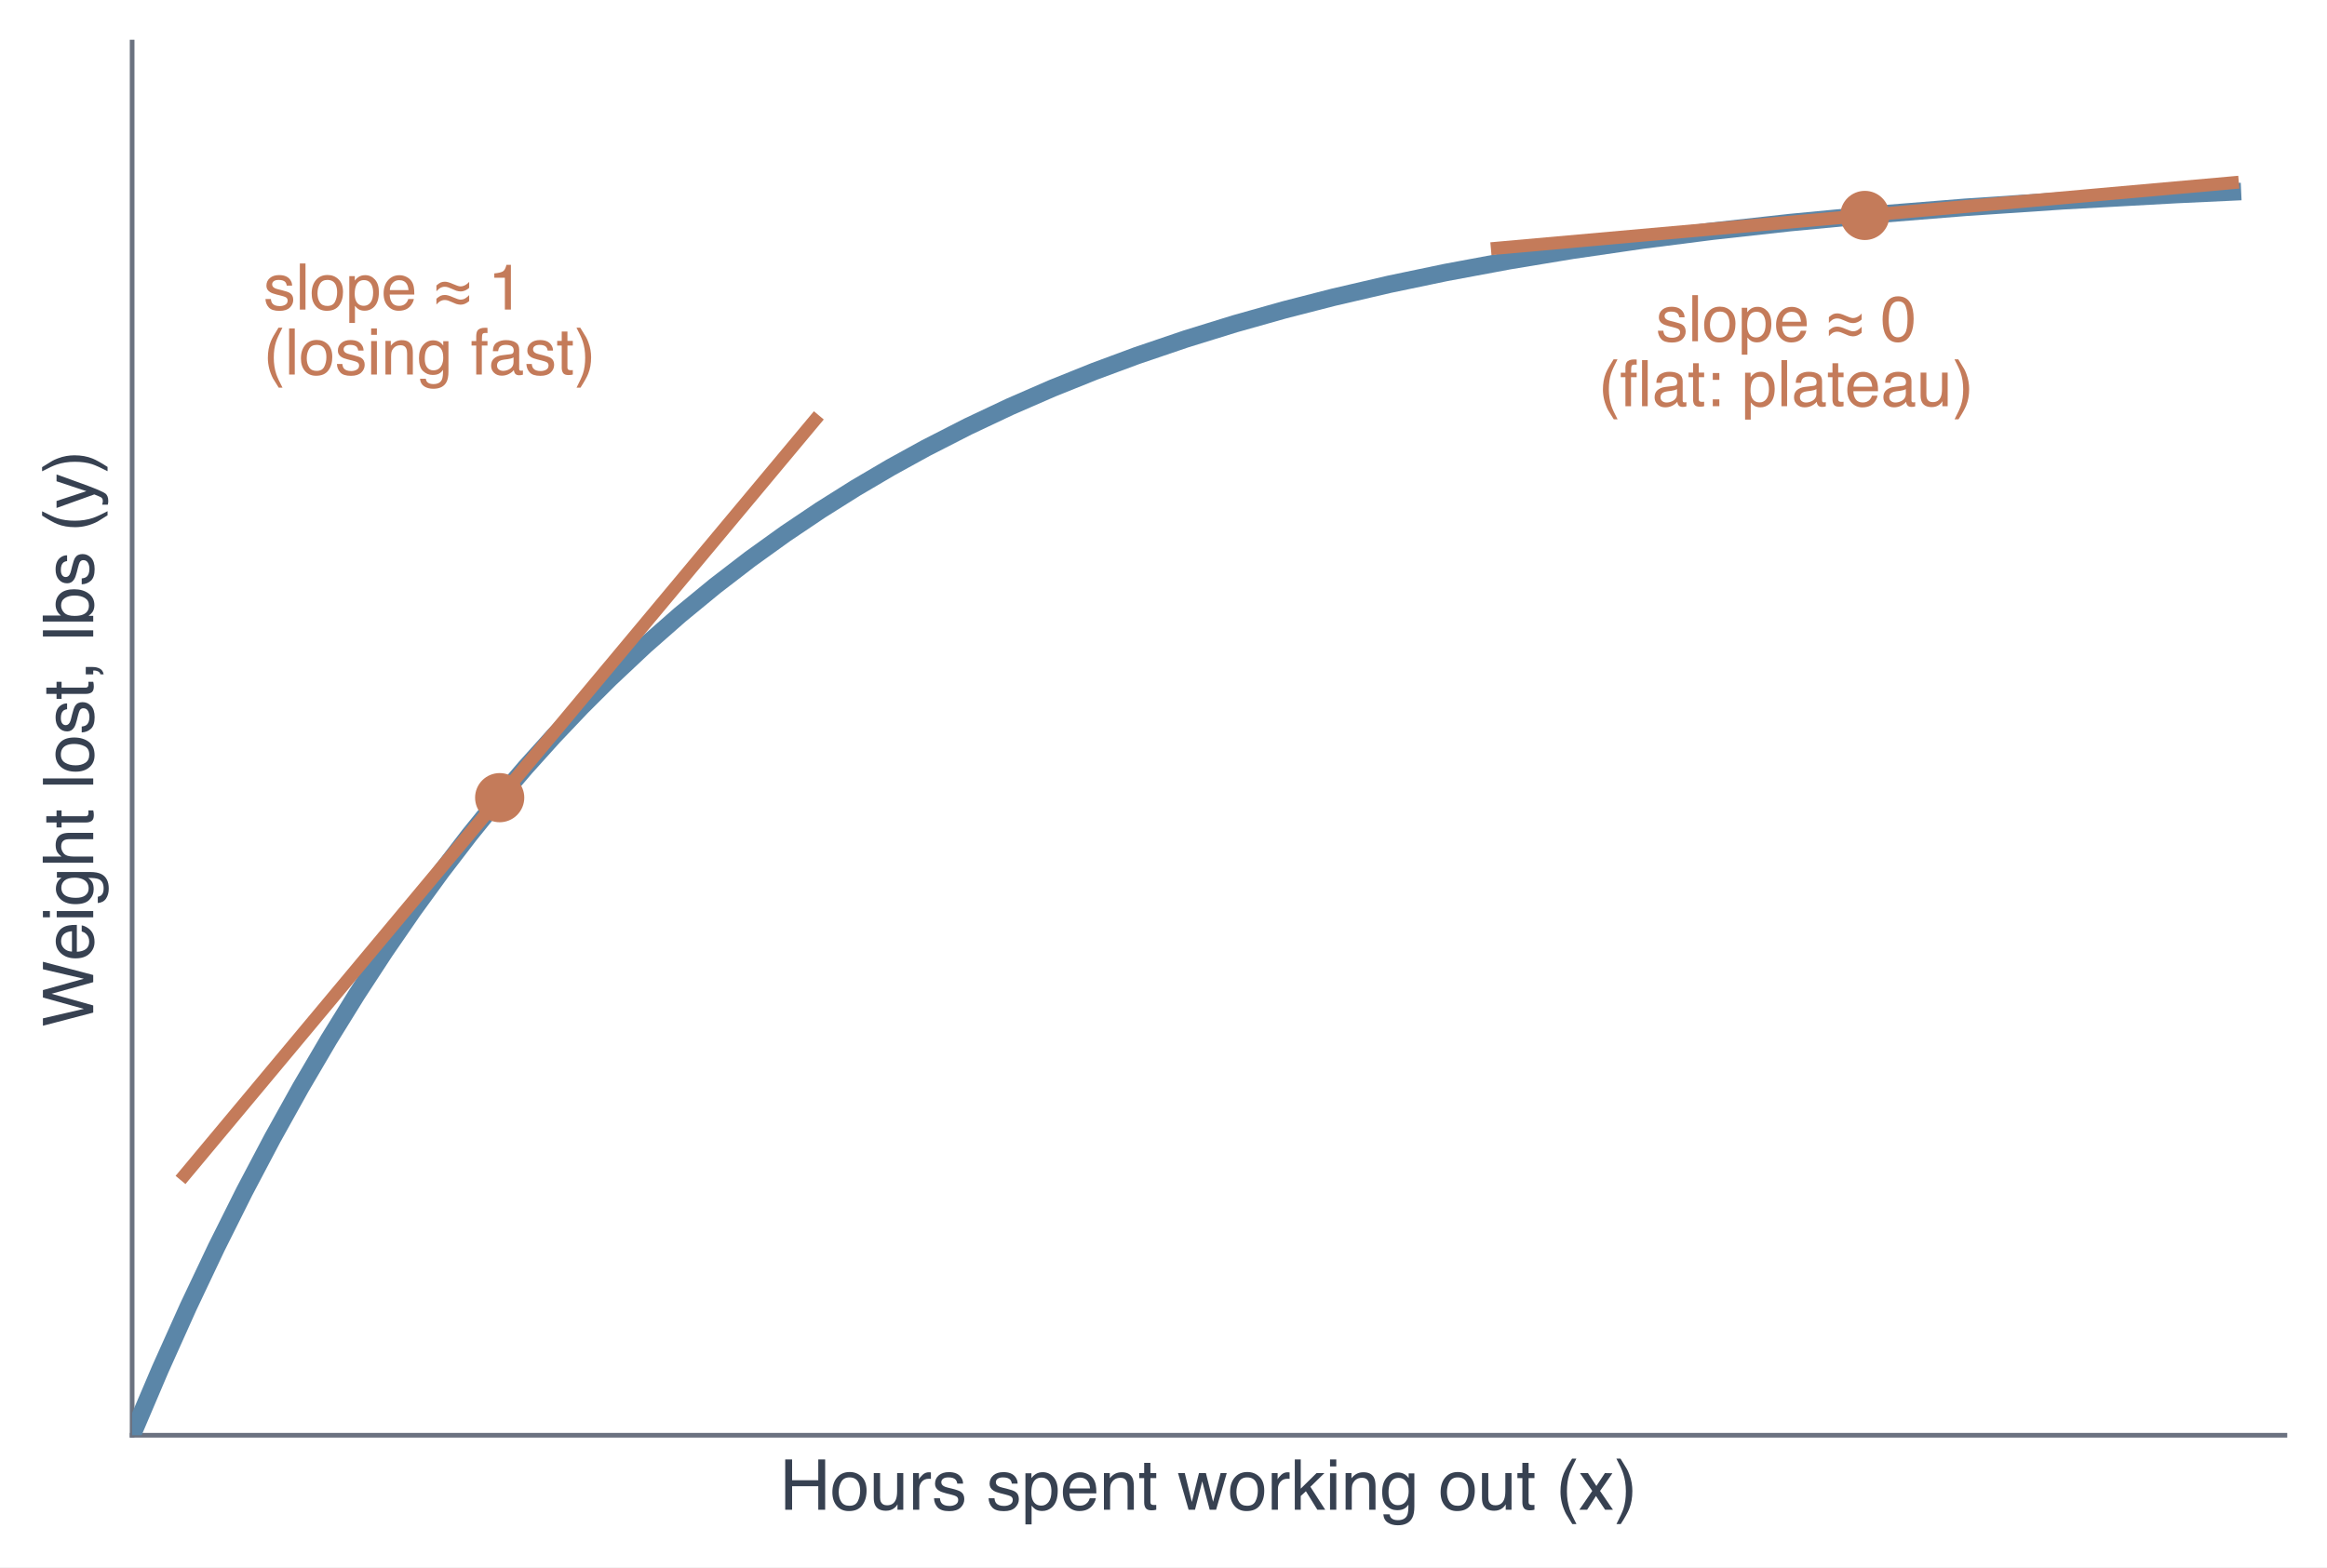
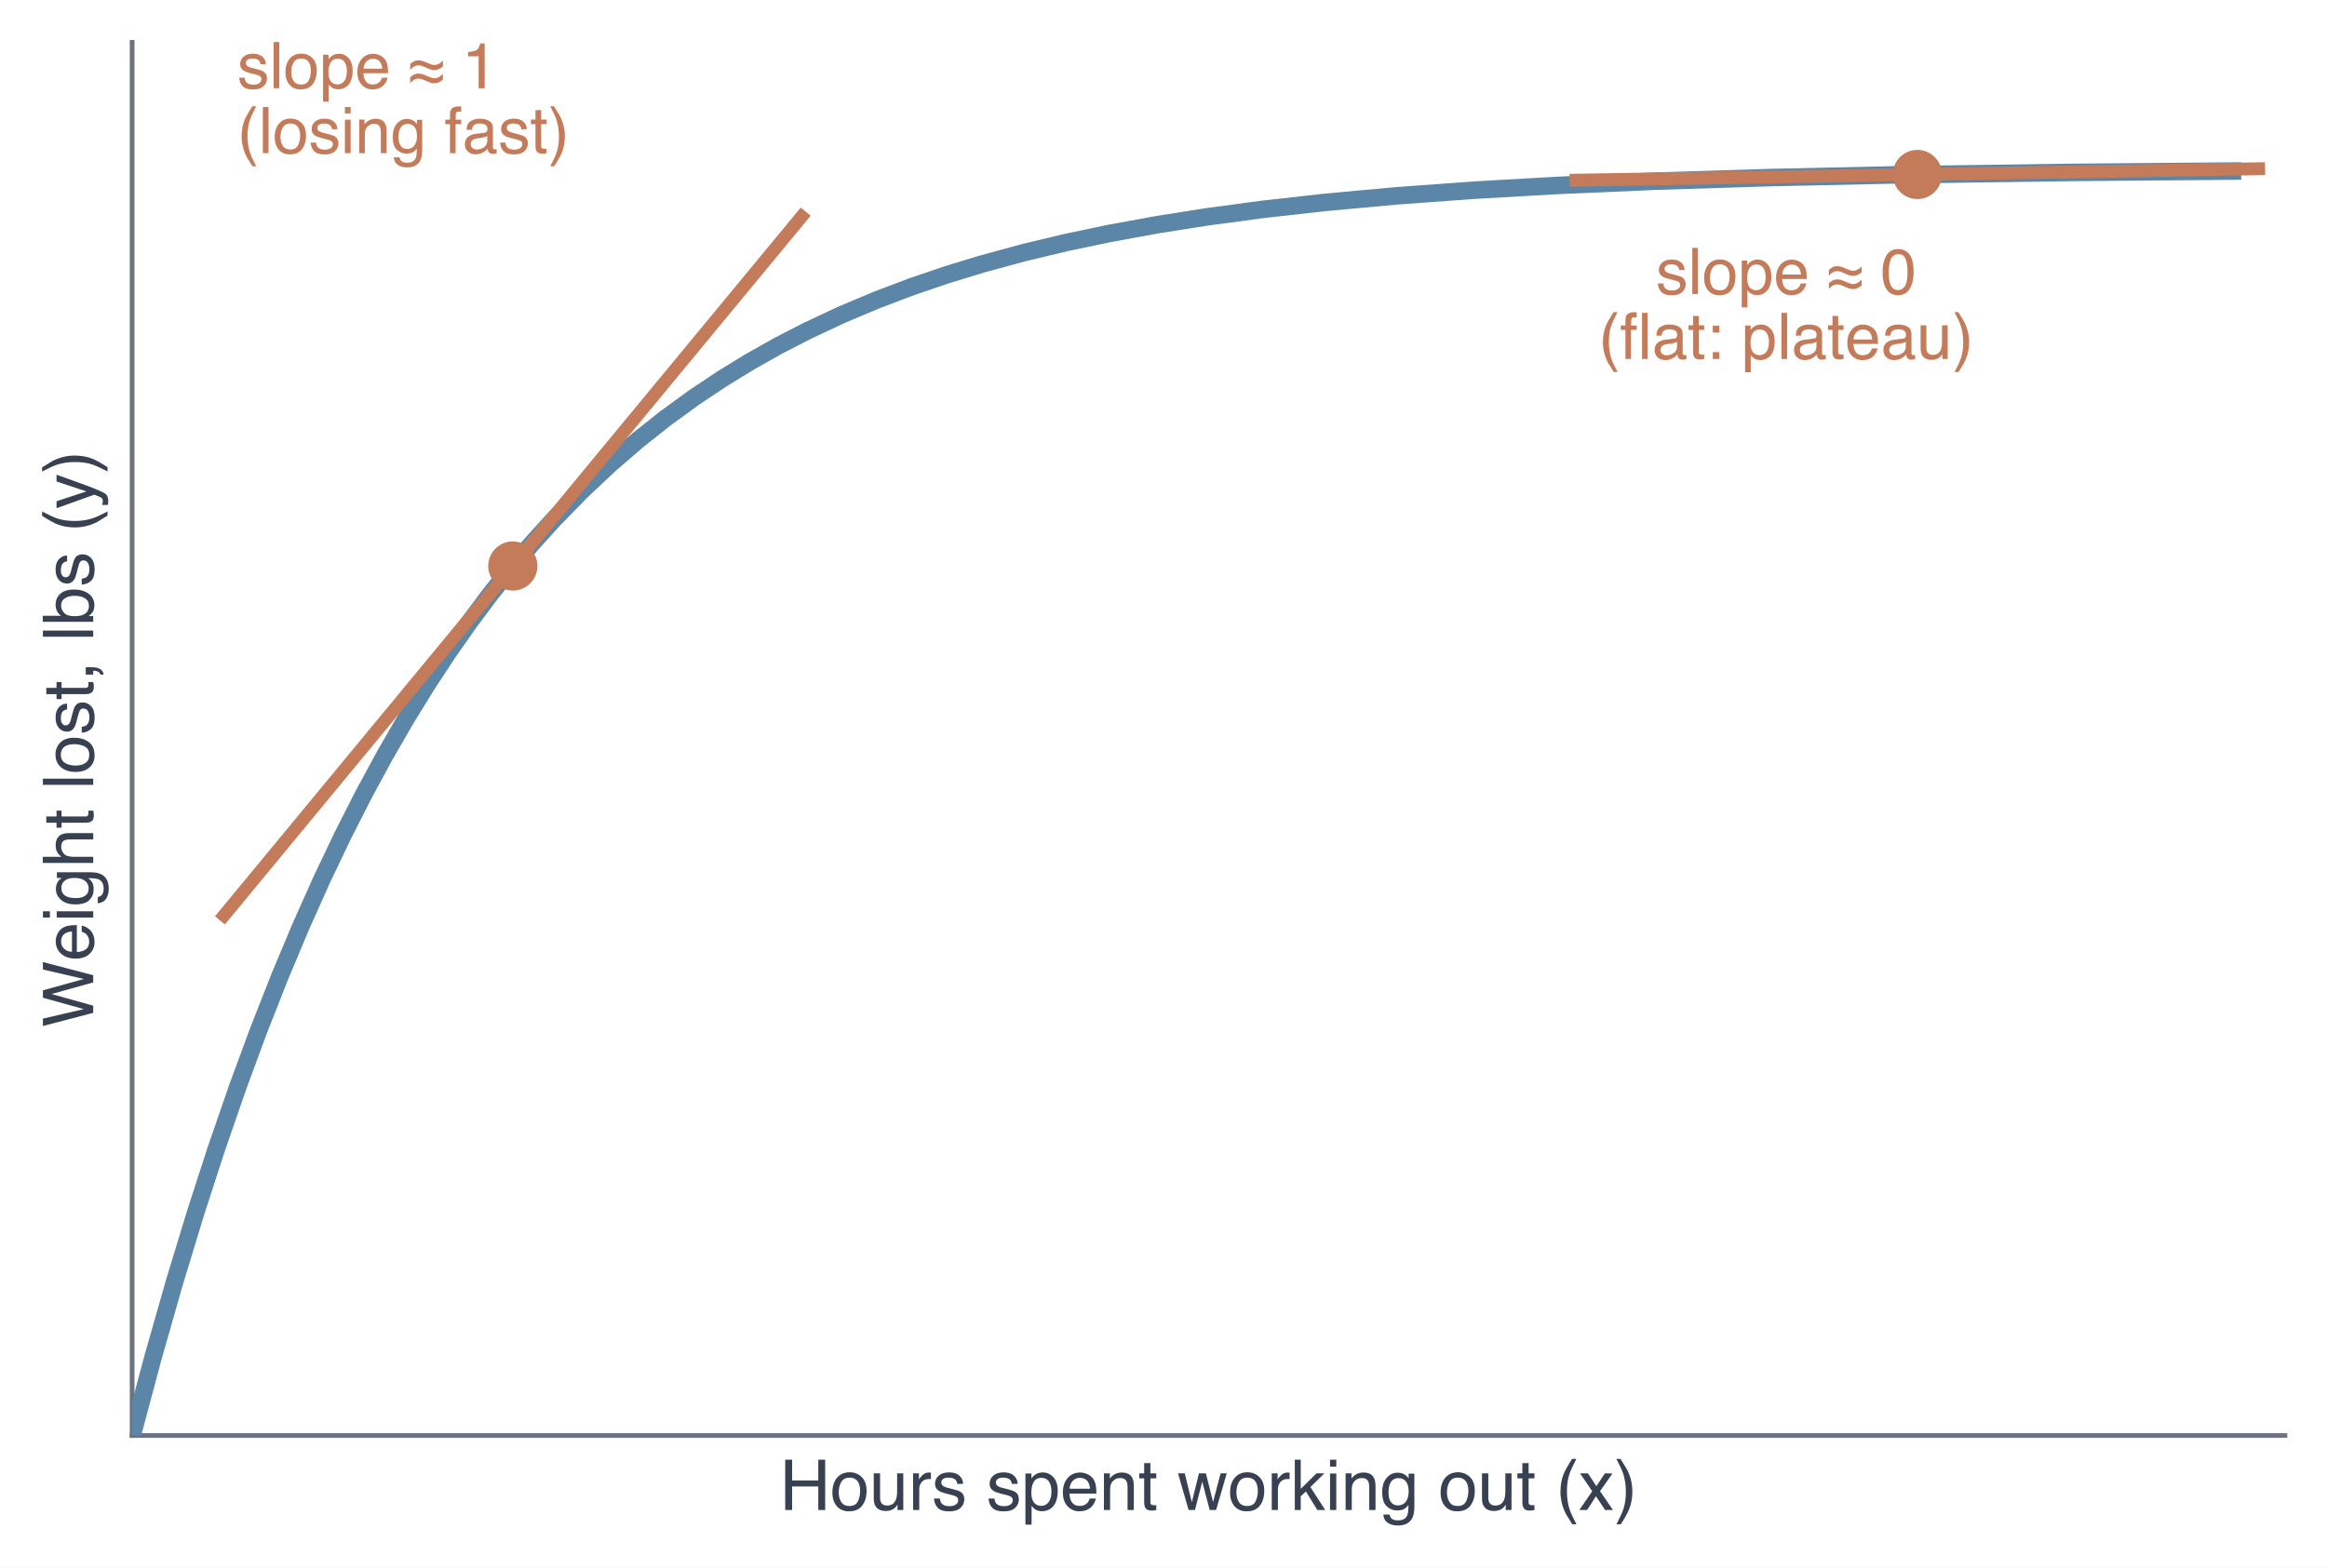
- <svg xmlns="http://www.w3.org/2000/svg" xmlns:xlink="http://www.w3.org/1999/xlink" width="398.084pt" height="268.196pt" viewBox="0 0 398.084 268.196" version="1.1">
+ <svg xmlns="http://www.w3.org/2000/svg" xmlns:xlink="http://www.w3.org/1999/xlink" width="398.084pt" height="268.238pt" viewBox="0 0 398.084 268.238" version="1.1">
  <defs>
    <style type="text/css">*{stroke-linejoin: round; stroke-linecap: butt}</style>
  </defs>
  <g id="figure_1">
    <g id="patch_1">
-       <path d="M 0 268.196  L 398.084 268.196  L 398.084 0  L 0 0  z " style="fill: #ffffff" />
+       <path d="M 0 268.238  L 398.084 268.238  L 398.084 0  L 0 0  z " style="fill: #ffffff" />
    </g>
    <g id="axes_1">
      <g id="patch_2">
-         <path d="M 22.604 245.592  L 390.884 245.592  L 390.884 7.2  L 22.604 7.2  z " style="fill: #ffffff" />
+         <path d="M 22.604 245.634  L 390.884 245.634  L 390.884 7.242  L 22.604 7.242  z " style="fill: #ffffff" />
      </g>
      <g id="matplotlib.axis_1">
        <g id="text_1">
-           <g style="fill: #374151" transform="translate(133.3862 258.3408) scale(0.12 -0.12)">
+           <g style="fill: #374151" transform="translate(133.3862 258.383) scale(0.12 -0.12)">
            <defs>
              <path id="Helvetica-48" d="M 503 4591  L 1131 4591  L 1131 2694  L 3519 2694  L 3519 4591  L 4147 4591  L 4147 0  L 3519 0  L 3519 2147  L 1131 2147  L 1131 0  L 503 0  L 503 4591  z " transform="scale(0.015625)" />
              <path id="Helvetica-6f" d="M 1741 363  Q 2300 363 2508 786  Q 2716 1209 2716 1728  Q 2716 2197 2566 2491  Q 2328 2953 1747 2953  Q 1231 2953 997 2559  Q 763 2166 763 1609  Q 763 1075 997 719  Q 1231 363 1741 363  z M 1763 3444  Q 2409 3444 2856 3012  Q 3303 2581 3303 1744  Q 3303 934 2909 406  Q 2516 -122 1688 -122  Q 997 -122 590 345  Q 184 813 184 1600  Q 184 2444 612 2944  Q 1041 3444 1763 3444  z M 1744 3428  L 1744 3428  z " transform="scale(0.015625)" />
              <path id="Helvetica-75" d="M 975 3347  L 975 1125  Q 975 869 1056 706  Q 1206 406 1616 406  Q 2203 406 2416 931  Q 2531 1213 2531 1703  L 2531 3347  L 3094 3347  L 3094 0  L 2563 0  L 2569 494  Q 2459 303 2297 172  Q 1975 -91 1516 -91  Q 800 -91 541 388  Q 400 644 400 1072  L 400 3347  L 975 3347  z M 1747 3428  L 1747 3428  z " transform="scale(0.015625)" />
              <path id="Helvetica-72" d="M 428 3347  L 963 3347  L 963 2769  Q 1028 2938 1284 3180  Q 1541 3422 1875 3422  Q 1891 3422 1928 3419  Q 1966 3416 2056 3406  L 2056 2813  Q 2006 2822 1964 2825  Q 1922 2828 1872 2828  Q 1447 2828 1219 2554  Q 991 2281 991 1925  L 991 0  L 428 0  L 428 3347  z " transform="scale(0.015625)" />
              <path id="Helvetica-73" d="M 747 1050  Q 772 769 888 619  Q 1100 347 1625 347  Q 1938 347 2175 483  Q 2413 619 2413 903  Q 2413 1119 2222 1231  Q 2100 1300 1741 1391  L 1294 1503  Q 866 1609 663 1741  Q 300 1969 300 2372  Q 300 2847 642 3140  Q 984 3434 1563 3434  Q 2319 3434 2653 2991  Q 2863 2709 2856 2384  L 2325 2384  Q 2309 2575 2191 2731  Q 1997 2953 1519 2953  Q 1200 2953 1036 2831  Q 872 2709 872 2509  Q 872 2291 1088 2159  Q 1213 2081 1456 2022  L 1828 1931  Q 2434 1784 2641 1647  Q 2969 1431 2969 969  Q 2969 522 2630 197  Q 2291 -128 1597 -128  Q 850 -128 539 211  Q 228 550 206 1050  L 747 1050  z M 1578 3428  L 1578 3428  z " transform="scale(0.015625)" />
              <path id="Helvetica-20" transform="scale(0.015625)" />
              <path id="Helvetica-70" d="M 1825 378  Q 2219 378 2480 708  Q 2741 1038 2741 1694  Q 2741 2094 2625 2381  Q 2406 2934 1825 2934  Q 1241 2934 1025 2350  Q 909 2038 909 1556  Q 909 1169 1025 897  Q 1244 378 1825 378  z M 369 3331  L 916 3331  L 916 2888  Q 1084 3116 1284 3241  Q 1569 3428 1953 3428  Q 2522 3428 2919 2992  Q 3316 2556 3316 1747  Q 3316 653 2744 184  Q 2381 -113 1900 -113  Q 1522 -113 1266 53  Q 1116 147 931 375  L 931 -1334  L 369 -1334  L 369 3331  z " transform="scale(0.015625)" />
              <path id="Helvetica-65" d="M 1806 3422  Q 2163 3422 2497 3255  Q 2831 3088 3006 2822  Q 3175 2569 3231 2231  Q 3281 2000 3281 1494  L 828 1494  Q 844 984 1069 676  Q 1294 369 1766 369  Q 2206 369 2469 659  Q 2619 828 2681 1050  L 3234 1050  Q 3213 866 3089 639  Q 2966 413 2813 269  Q 2556 19 2178 -69  Q 1975 -119 1719 -119  Q 1094 -119 659 336  Q 225 791 225 1609  Q 225 2416 662 2919  Q 1100 3422 1806 3422  z M 2703 1941  Q 2669 2306 2544 2525  Q 2313 2931 1772 2931  Q 1384 2931 1121 2651  Q 859 2372 844 1941  L 2703 1941  z M 1753 3428  L 1753 3428  z " transform="scale(0.015625)" />
              <path id="Helvetica-6e" d="M 413 3347  L 947 3347  L 947 2872  Q 1184 3166 1450 3294  Q 1716 3422 2041 3422  Q 2753 3422 3003 2925  Q 3141 2653 3141 2147  L 3141 0  L 2569 0  L 2569 2109  Q 2569 2416 2478 2603  Q 2328 2916 1934 2916  Q 1734 2916 1606 2875  Q 1375 2806 1200 2600  Q 1059 2434 1017 2257  Q 975 2081 975 1753  L 975 0  L 413 0  L 413 3347  z M 1734 3428  L 1734 3428  z " transform="scale(0.015625)" />
              <path id="Helvetica-74" d="M 525 4281  L 1094 4281  L 1094 3347  L 1628 3347  L 1628 2888  L 1094 2888  L 1094 703  Q 1094 528 1213 469  Q 1278 434 1431 434  Q 1472 434 1519 436  Q 1566 438 1628 444  L 1628 0  Q 1531 -28 1426 -40  Q 1322 -53 1200 -53  Q 806 -53 665 148  Q 525 350 525 672  L 525 2888  L 72 2888  L 72 3347  L 525 3347  L 525 4281  z " transform="scale(0.015625)" />
              <path id="Helvetica-77" d="M 672 3347  L 1316 709  L 1969 3347  L 2600 3347  L 3256 725  L 3941 3347  L 4503 3347  L 3531 0  L 2947 0  L 2266 2591  L 1606 0  L 1022 0  L 56 3347  L 672 3347  z " transform="scale(0.015625)" />
              <path id="Helvetica-6b" d="M 400 4591  L 941 4591  L 941 1925  L 2384 3347  L 3103 3347  L 1822 2094  L 3175 0  L 2456 0  L 1413 1688  L 941 1256  L 941 0  L 400 0  L 400 4591  z " transform="scale(0.015625)" />
              <path id="Helvetica-69" d="M 413 3331  L 984 3331  L 984 0  L 413 0  L 413 3331  z M 413 4591  L 984 4591  L 984 3953  L 413 3953  L 413 4591  z " transform="scale(0.015625)" />
              <path id="Helvetica-67" d="M 1594 3406  Q 1988 3406 2281 3213  Q 2441 3103 2606 2894  L 2606 3316  L 3125 3316  L 3125 272  Q 3125 -366 2938 -734  Q 2588 -1416 1616 -1416  Q 1075 -1416 706 -1173  Q 338 -931 294 -416  L 866 -416  Q 906 -641 1028 -763  Q 1219 -950 1628 -950  Q 2275 -950 2475 -494  Q 2594 -225 2584 466  Q 2416 209 2178 84  Q 1941 -41 1550 -41  Q 1006 -41 598 345  Q 191 731 191 1622  Q 191 2463 602 2934  Q 1013 3406 1594 3406  z M 2606 1688  Q 2606 2309 2350 2609  Q 2094 2909 1697 2909  Q 1103 2909 884 2353  Q 769 2056 769 1575  Q 769 1009 998 714  Q 1228 419 1616 419  Q 2222 419 2469 966  Q 2606 1275 2606 1688  z M 1659 3428  L 1659 3428  z " transform="scale(0.015625)" />
              <path id="Helvetica-28" d="M 1894 4666  Q 1403 3713 1256 3263  Q 1034 2578 1034 1681  Q 1034 775 1288 25  Q 1444 -438 1903 -1306  L 1525 -1306  Q 1069 -594 959 -397  Q 850 -200 722 138  Q 547 600 478 1125  Q 444 1397 444 1644  Q 444 2569 734 3291  Q 919 3750 1503 4666  L 1894 4666  z " transform="scale(0.015625)" />
              <path id="Helvetica-78" d="M 94 3347  L 822 3347  L 1591 2169  L 2369 3347  L 3053 3331  L 1925 1716  L 3103 0  L 2384 0  L 1553 1256  L 747 0  L 34 0  L 1213 1716  L 94 3347  z " transform="scale(0.015625)" />
              <path id="Helvetica-29" d="M 222 -1306  Q 719 -338 863 106  Q 1081 778 1081 1681  Q 1081 2584 828 3334  Q 672 3797 213 4666  L 591 4666  Q 1072 3897 1173 3717  Q 1275 3538 1394 3222  Q 1544 2831 1608 2450  Q 1672 2069 1672 1716  Q 1672 791 1378 66  Q 1194 -400 613 -1306  L 222 -1306  z " transform="scale(0.015625)" />
            </defs>
            <use xlink:href="#Helvetica-48" />
            <use xlink:href="#Helvetica-6f" transform="translate(72.2168 0)" />
            <use xlink:href="#Helvetica-75" transform="translate(127.832 0)" />
            <use xlink:href="#Helvetica-72" transform="translate(183.4473 0)" />
            <use xlink:href="#Helvetica-73" transform="translate(216.748 0)" />
            <use xlink:href="#Helvetica-20" transform="translate(266.748 0)" />
            <use xlink:href="#Helvetica-73" transform="translate(294.5312 0)" />
            <use xlink:href="#Helvetica-70" transform="translate(344.5312 0)" />
            <use xlink:href="#Helvetica-65" transform="translate(400.1465 0)" />
            <use xlink:href="#Helvetica-6e" transform="translate(455.7617 0)" />
            <use xlink:href="#Helvetica-74" transform="translate(511.377 0)" />
            <use xlink:href="#Helvetica-20" transform="translate(539.1602 0)" />
            <use xlink:href="#Helvetica-77" transform="translate(566.9434 0)" />
            <use xlink:href="#Helvetica-6f" transform="translate(639.1602 0)" />
            <use xlink:href="#Helvetica-72" transform="translate(694.7754 0)" />
            <use xlink:href="#Helvetica-6b" transform="translate(728.0762 0)" />
            <use xlink:href="#Helvetica-69" transform="translate(778.0762 0)" />
            <use xlink:href="#Helvetica-6e" transform="translate(800.293 0)" />
            <use xlink:href="#Helvetica-67" transform="translate(855.9082 0)" />
            <use xlink:href="#Helvetica-20" transform="translate(911.5234 0)" />
            <use xlink:href="#Helvetica-6f" transform="translate(939.3066 0)" />
            <use xlink:href="#Helvetica-75" transform="translate(994.9219 0)" />
            <use xlink:href="#Helvetica-74" transform="translate(1050.537 0)" />
            <use xlink:href="#Helvetica-20" transform="translate(1078.32 0)" />
            <use xlink:href="#Helvetica-28" transform="translate(1106.104 0)" />
            <use xlink:href="#Helvetica-78" transform="translate(1139.404 0)" />
            <use xlink:href="#Helvetica-29" transform="translate(1189.404 0)" />
          </g>
        </g>
      </g>
      <g id="matplotlib.axis_2">
        <g id="text_2">
-           <g style="fill: #374151" transform="translate(15.94875 175.7385) rotate(-90) scale(0.12 -0.12)">
+           <g style="fill: #374151" transform="translate(15.94875 175.7808) rotate(-90) scale(0.12 -0.12)">
            <defs>
              <path id="Helvetica-57" d="M 791 4591  L 1656 856  L 2694 4591  L 3369 4591  L 4406 856  L 5272 4591  L 5953 4591  L 4747 0  L 4094 0  L 3034 3806  L 1969 0  L 1316 0  L 116 4591  L 791 4591  z " transform="scale(0.015625)" />
              <path id="Helvetica-68" d="M 413 4606  L 975 4606  L 975 2894  Q 1175 3147 1334 3250  Q 1606 3428 2013 3428  Q 2741 3428 3000 2919  Q 3141 2641 3141 2147  L 3141 0  L 2563 0  L 2563 2109  Q 2563 2478 2469 2650  Q 2316 2925 1894 2925  Q 1544 2925 1259 2684  Q 975 2444 975 1775  L 975 0  L 413 0  L 413 4606  z " transform="scale(0.015625)" />
              <path id="Helvetica-6c" d="M 428 4591  L 991 4591  L 991 0  L 428 0  L 428 4591  z " transform="scale(0.015625)" />
              <path id="Helvetica-2c" d="M 531 -653  Q 747 -616 834 -350  Q 881 -209 881 -78  Q 881 -56 879 -39  Q 878 -22 872 0  L 531 0  L 531 681  L 1200 681  L 1200 50  Q 1200 -322 1050 -603  Q 900 -884 531 -950  L 531 -653  z " transform="scale(0.015625)" />
              <path id="Helvetica-62" d="M 369 4606  L 916 4606  L 916 2941  Q 1100 3181 1356 3307  Q 1613 3434 1913 3434  Q 2538 3434 2927 3004  Q 3316 2575 3316 1738  Q 3316 944 2931 419  Q 2547 -106 1866 -106  Q 1484 -106 1222 78  Q 1066 188 888 428  L 888 0  L 369 0  L 369 4606  z M 1831 391  Q 2288 391 2514 753  Q 2741 1116 2741 1709  Q 2741 2238 2514 2584  Q 2288 2931 1847 2931  Q 1463 2931 1173 2647  Q 884 2363 884 1709  Q 884 1238 1003 944  Q 1225 391 1831 391  z " transform="scale(0.015625)" />
              <path id="Helvetica-79" d="M 2503 3347  L 3125 3347  Q 3006 3025 2597 1878  Q 2291 1016 2084 472  Q 1597 -809 1397 -1090  Q 1197 -1372 709 -1372  Q 591 -1372 527 -1362  Q 463 -1353 369 -1328  L 369 -816  Q 516 -856 581 -865  Q 647 -875 697 -875  Q 853 -875 926 -823  Q 1000 -772 1050 -697  Q 1066 -672 1162 -440  Q 1259 -209 1303 -97  L 66 3347  L 703 3347  L 1600 622  L 2503 3347  z M 1597 3428  L 1597 3428  z " transform="scale(0.015625)" />
            </defs>
            <use xlink:href="#Helvetica-57" />
            <use xlink:href="#Helvetica-65" transform="translate(94.38477 0)" />
            <use xlink:href="#Helvetica-69" transform="translate(150 0)" />
            <use xlink:href="#Helvetica-67" transform="translate(172.2168 0)" />
            <use xlink:href="#Helvetica-68" transform="translate(227.832 0)" />
            <use xlink:href="#Helvetica-74" transform="translate(283.4473 0)" />
            <use xlink:href="#Helvetica-20" transform="translate(311.2305 0)" />
            <use xlink:href="#Helvetica-6c" transform="translate(339.0137 0)" />
            <use xlink:href="#Helvetica-6f" transform="translate(361.2305 0)" />
            <use xlink:href="#Helvetica-73" transform="translate(416.8457 0)" />
            <use xlink:href="#Helvetica-74" transform="translate(466.8457 0)" />
            <use xlink:href="#Helvetica-2c" transform="translate(494.6289 0)" />
            <use xlink:href="#Helvetica-20" transform="translate(522.4121 0)" />
            <use xlink:href="#Helvetica-6c" transform="translate(550.1953 0)" />
            <use xlink:href="#Helvetica-62" transform="translate(572.4121 0)" />
            <use xlink:href="#Helvetica-73" transform="translate(628.0273 0)" />
            <use xlink:href="#Helvetica-20" transform="translate(678.0273 0)" />
            <use xlink:href="#Helvetica-28" transform="translate(705.8105 0)" />
            <use xlink:href="#Helvetica-79" transform="translate(739.1113 0)" />
            <use xlink:href="#Helvetica-29" transform="translate(789.1113 0)" />
          </g>
        </g>
      </g>
      <g id="patch_3">
-         <path d="M 22.604 245.592  L 22.604 7.2  " style="fill: none; stroke: #6b7280; stroke-width: 0.8; stroke-linejoin: miter; stroke-linecap: square" />
+         <path d="M 22.604 245.634  L 22.604 7.242  " style="fill: none; stroke: #6b7280; stroke-width: 0.8; stroke-linejoin: miter; stroke-linecap: square" />
      </g>
      <g id="patch_4">
-         <path d="M 22.604 245.592  L 390.884 245.592  " style="fill: none; stroke: #6b7280; stroke-width: 0.8; stroke-linejoin: miter; stroke-linecap: square" />
+         <path d="M 22.604 245.634  L 390.884 245.634  " style="fill: none; stroke: #6b7280; stroke-width: 0.8; stroke-linejoin: miter; stroke-linecap: square" />
      </g>
      <g id="line2d_1">
-         <path d="M 22.604 245.592  L 27.41 234.3  L 32.217 223.596  L 37.024 213.45  L 41.83 203.832  L 46.637 194.716  L 51.444 186.075  L 56.25 177.884  L 61.057 170.119  L 65.864 162.76  L 70.67 155.783  L 75.477 149.171  L 80.284 142.902  L 85.09 136.961  L 89.897 131.329  L 94.704 125.99  L 99.51 120.93  L 104.317 116.133  L 110.325 110.487  L 116.334 105.207  L 122.342 100.268  L 128.35 95.648  L 134.359 91.328  L 140.367 87.287  L 146.375 83.507  L 152.383 79.972  L 158.392 76.666  L 165.602 72.98  L 172.812 69.578  L 180.022 66.438  L 187.232 63.54  L 194.442 60.866  L 202.853 58.006  L 211.265 55.402  L 219.677 53.03  L 228.088 50.871  L 237.702 48.638  L 247.315 46.632  L 258.13 44.617  L 268.945 42.831  L 280.962 41.083  L 292.978 39.554  L 306.196 38.092  L 320.616 36.725  L 336.238 35.471  L 353.061 34.344  L 372.288 33.29  L 381.901 32.841  L 381.901 32.841  " clip-path="url(#p04f91757e7)" style="fill: none; stroke: #5b86a8; stroke-width: 3; stroke-linecap: square" />
+         <path d="M 22.604 245.634  L 26.209 232.155  L 29.814 219.514  L 33.419 207.66  L 37.024 196.543  L 40.629 186.117  L 44.234 176.34  L 47.839 167.17  L 51.444 158.571  L 55.049 150.507  L 58.654 142.945  L 62.259 135.853  L 65.864 129.201  L 69.469 122.964  L 73.074 117.114  L 76.679 111.629  L 80.284 106.484  L 83.889 101.66  L 87.494 97.135  L 91.099 92.892  L 94.704 88.913  L 99.51 83.99  L 104.317 79.471  L 109.124 75.322  L 113.93 71.514  L 118.737 68.019  L 123.544 64.81  L 128.35 61.864  L 133.157 59.161  L 137.964 56.679  L 143.972 53.861  L 149.98 51.329  L 155.988 49.054  L 161.997 47.01  L 168.005 45.173  L 175.215 43.214  L 182.425 41.49  L 189.635 39.974  L 198.047 38.435  L 206.458 37.111  L 216.072 35.821  L 226.887 34.611  L 238.903 33.513  L 252.122 32.548  L 266.542 31.725  L 283.365 30.997  L 302.591 30.393  L 325.423 29.899  L 354.263 29.503  L 381.901 29.274  L 381.901 29.274  " clip-path="url(#p812dd41b4b)" style="fill: none; stroke: #5b86a8; stroke-width: 3; stroke-linecap: square" />
      </g>
      <g id="text_3">
-         <g style="fill: #c47b5a" transform="translate(45.05985 52.97453) scale(0.11 -0.11)">
+         <g style="fill: #c47b5a" transform="translate(40.56863 15.09078) scale(0.11 -0.11)">
          <defs>
            <path id="Helvetica-2248" d="M 144 2400  Q 390 2619 568 2697  Q 747 2775 987 2775  Q 1290 2775 1804 2542  Q 2319 2309 2540 2309  Q 2844 2309 3131 2513  Q 3303 2631 3403 2763  L 3403 2163  Q 3278 2047 3109 1956  Q 2828 1806 2550 1806  Q 2472 1806 2345 1825  Q 2219 1844 2115 1881  Q 2056 1900 1625 2088  Q 1412 2181 1303 2219  Q 1131 2272 978 2272  Q 706 2272 487 2131  Q 353 2044 144 1822  L 144 2400  z M 144 1081  Q 390 1300 568 1378  Q 747 1456 987 1456  Q 1290 1456 1804 1223  Q 2319 991 2540 991  Q 2822 991 3042 1133  Q 3262 1275 3403 1444  L 3403 844  Q 3194 672 2987 580  Q 2781 488 2550 488  Q 2453 488 2332 511  Q 2212 534 2115 563  Q 2044 588 1625 769  Q 1412 863 1303 900  Q 1131 953 978 953  Q 703 953 478 806  Q 340 719 144 503  L 144 1081  z " transform="scale(0.015625)" />
            <path id="Helvetica-31" d="M 613 3169  L 613 3600  Q 1222 3659 1462 3798  Q 1703 3938 1822 4456  L 2266 4456  L 2266 0  L 1666 0  L 1666 3169  L 613 3169  z " transform="scale(0.015625)" />
          </defs>
          <use xlink:href="#Helvetica-73" />
          <use xlink:href="#Helvetica-6c" transform="translate(50 0)" />
          <use xlink:href="#Helvetica-6f" transform="translate(72.2168 0)" />
          <use xlink:href="#Helvetica-70" transform="translate(127.832 0)" />
          <use xlink:href="#Helvetica-65" transform="translate(183.4473 0)" />
          <use xlink:href="#Helvetica-20" transform="translate(239.0625 0)" />
          <use xlink:href="#Helvetica-2248" transform="translate(266.8457 0)" />
          <use xlink:href="#Helvetica-20" transform="translate(321.7285 0)" />
          <use xlink:href="#Helvetica-31" transform="translate(349.5117 0)" />
        </g>
-         <g style="fill: #c47b5a" transform="translate(45.05985 64.089) scale(0.11 -0.11)">
+         <g style="fill: #c47b5a" transform="translate(40.56863 26.20525) scale(0.11 -0.11)">
          <defs>
            <path id="Helvetica-66" d="M 553 3856  Q 566 4206 675 4369  Q 872 4656 1434 4656  Q 1488 4656 1544 4653  Q 1600 4650 1672 4644  L 1672 4131  Q 1584 4138 1545 4139  Q 1506 4141 1472 4141  Q 1216 4141 1166 4008  Q 1116 3875 1116 3331  L 1672 3331  L 1672 2888  L 1109 2888  L 1109 0  L 553 0  L 553 2888  L 88 2888  L 88 3331  L 553 3331  L 553 3856  z " transform="scale(0.015625)" />
            <path id="Helvetica-61" d="M 844 891  Q 844 647 1022 506  Q 1200 366 1444 366  Q 1741 366 2019 503  Q 2488 731 2488 1250  L 2488 1703  Q 2384 1638 2221 1594  Q 2059 1550 1903 1531  L 1563 1488  Q 1256 1447 1103 1359  Q 844 1213 844 891  z M 2206 2028  Q 2400 2053 2466 2191  Q 2503 2266 2503 2406  Q 2503 2694 2298 2823  Q 2094 2953 1713 2953  Q 1272 2953 1088 2716  Q 984 2584 953 2325  L 428 2325  Q 444 2944 830 3186  Q 1216 3428 1725 3428  Q 2316 3428 2684 3203  Q 3050 2978 3050 2503  L 3050 575  Q 3050 488 3086 434  Q 3122 381 3238 381  Q 3275 381 3322 386  Q 3369 391 3422 400  L 3422 -16  Q 3291 -53 3222 -62  Q 3153 -72 3034 -72  Q 2744 -72 2613 134  Q 2544 244 2516 444  Q 2344 219 2022 53  Q 1700 -113 1313 -113  Q 847 -113 551 170  Q 256 453 256 878  Q 256 1344 547 1600  Q 838 1856 1309 1916  L 2206 2028  z M 1741 3428  L 1741 3428  z " transform="scale(0.015625)" />
          </defs>
          <use xlink:href="#Helvetica-28" />
          <use xlink:href="#Helvetica-6c" transform="translate(33.30078 0)" />
          <use xlink:href="#Helvetica-6f" transform="translate(55.51758 0)" />
          <use xlink:href="#Helvetica-73" transform="translate(111.1328 0)" />
          <use xlink:href="#Helvetica-69" transform="translate(161.1328 0)" />
          <use xlink:href="#Helvetica-6e" transform="translate(183.3496 0)" />
          <use xlink:href="#Helvetica-67" transform="translate(238.9648 0)" />
          <use xlink:href="#Helvetica-20" transform="translate(294.5801 0)" />
          <use xlink:href="#Helvetica-66" transform="translate(322.3633 0)" />
          <use xlink:href="#Helvetica-61" transform="translate(350.1465 0)" />
          <use xlink:href="#Helvetica-73" transform="translate(405.7617 0)" />
          <use xlink:href="#Helvetica-74" transform="translate(455.7617 0)" />
          <use xlink:href="#Helvetica-29" transform="translate(483.5449 0)" />
        </g>
      </g>
      <g id="text_4">
-         <g style="fill: #c47b5a" transform="translate(283.2696 58.39253) scale(0.11 -0.11)">
+         <g style="fill: #c47b5a" transform="translate(283.2696 50.30778) scale(0.11 -0.11)">
          <defs>
            <path id="Helvetica-30" d="M 1731 4475  Q 2600 4475 2988 3759  Q 3288 3206 3288 2244  Q 3288 1331 3016 734  Q 2622 -122 1728 -122  Q 922 -122 528 578  Q 200 1163 200 2147  Q 200 2909 397 3456  Q 766 4475 1731 4475  z M 1725 391  Q 2163 391 2422 778  Q 2681 1166 2681 2222  Q 2681 2984 2493 3476  Q 2306 3969 1766 3969  Q 1269 3969 1039 3501  Q 809 3034 809 2125  Q 809 1441 956 1025  Q 1181 391 1725 391  z " transform="scale(0.015625)" />
          </defs>
          <use xlink:href="#Helvetica-73" />
          <use xlink:href="#Helvetica-6c" transform="translate(50 0)" />
          <use xlink:href="#Helvetica-6f" transform="translate(72.2168 0)" />
          <use xlink:href="#Helvetica-70" transform="translate(127.832 0)" />
          <use xlink:href="#Helvetica-65" transform="translate(183.4473 0)" />
          <use xlink:href="#Helvetica-20" transform="translate(239.0625 0)" />
          <use xlink:href="#Helvetica-2248" transform="translate(266.8457 0)" />
          <use xlink:href="#Helvetica-20" transform="translate(321.7285 0)" />
          <use xlink:href="#Helvetica-30" transform="translate(349.5117 0)" />
        </g>
-         <g style="fill: #c47b5a" transform="translate(273.4529 69.507) scale(0.11 -0.11)">
+         <g style="fill: #c47b5a" transform="translate(273.4529 61.42225) scale(0.11 -0.11)">
          <defs>
            <path id="Helvetica-3a" d="M 709 3303  L 1363 3303  L 1363 2622  L 709 2622  L 709 3303  z M 709 681  L 1363 681  L 1363 0  L 709 0  L 709 681  z " transform="scale(0.015625)" />
          </defs>
          <use xlink:href="#Helvetica-28" />
          <use xlink:href="#Helvetica-66" transform="translate(33.30078 0)" />
          <use xlink:href="#Helvetica-6c" transform="translate(61.08398 0)" />
          <use xlink:href="#Helvetica-61" transform="translate(83.30078 0)" />
          <use xlink:href="#Helvetica-74" transform="translate(138.916 0)" />
          <use xlink:href="#Helvetica-3a" transform="translate(166.6992 0)" />
          <use xlink:href="#Helvetica-20" transform="translate(194.4824 0)" />
          <use xlink:href="#Helvetica-70" transform="translate(222.2656 0)" />
          <use xlink:href="#Helvetica-6c" transform="translate(277.8809 0)" />
          <use xlink:href="#Helvetica-61" transform="translate(300.0977 0)" />
          <use xlink:href="#Helvetica-74" transform="translate(355.7129 0)" />
          <use xlink:href="#Helvetica-65" transform="translate(383.4961 0)" />
          <use xlink:href="#Helvetica-61" transform="translate(439.1113 0)" />
          <use xlink:href="#Helvetica-75" transform="translate(494.7266 0)" />
          <use xlink:href="#Helvetica-29" transform="translate(550.3418 0)" />
        </g>
      </g>
      <g id="line2d_2">
-         <path d="M 31.586 201.064  L 139.375 71.92  " clip-path="url(#p04f91757e7)" style="fill: none; stroke: #c47b5a; stroke-width: 2.2; stroke-linecap: square" />
+         <path d="M 38.323 156.639  L 137.13 37.067  " clip-path="url(#p812dd41b4b)" style="fill: none; stroke: #c47b5a; stroke-width: 2.2; stroke-linecap: square" />
      </g>
      <g id="line2d_3">
-         <path d="M 256.147 42.461  L 381.901 31.27  " clip-path="url(#p04f91757e7)" style="fill: none; stroke: #c47b5a; stroke-width: 2.2; stroke-linecap: square" />
+         <path d="M 269.621 30.833  L 386.393 28.877  " clip-path="url(#p812dd41b4b)" style="fill: none; stroke: #c47b5a; stroke-width: 2.2; stroke-linecap: square" />
      </g>
      <g id="PathCollection_1">
        <defs>
-           <path id="m5e5d12b420" d="M 0 3.708  C 0.983 3.708 1.927 3.317 2.622 2.622  C 3.317 1.927 3.708 0.983 3.708 0  C 3.708 -0.983 3.317 -1.927 2.622 -2.622  C 1.927 -3.317 0.983 -3.708 0 -3.708  C -0.983 -3.708 -1.927 -3.317 -2.622 -2.622  C -3.317 -1.927 -3.708 -0.983 -3.708 0  C -3.708 0.983 -3.317 1.927 -2.622 2.622  C -1.927 3.317 -0.983 3.708 0 3.708  z " style="stroke: #c47b5a" />
+           <path id="mf066828ed4" d="M 0 3.708  C 0.983 3.708 1.927 3.317 2.622 2.622  C 3.317 1.927 3.708 0.983 3.708 0  C 3.708 -0.983 3.317 -1.927 2.622 -2.622  C 1.927 -3.317 0.983 -3.708 0 -3.708  C -0.983 -3.708 -1.927 -3.317 -2.622 -2.622  C -3.317 -1.927 -3.708 -0.983 -3.708 0  C -3.708 0.983 -3.317 1.927 -2.622 2.622  C -1.927 3.317 -0.983 3.708 0 3.708  z " style="stroke: #c47b5a" />
        </defs>
-         <g clip-path="url(#p04f91757e7)">
-           <use xlink:href="#m5e5d12b420" x="85.481" y="136.492" style="fill: #c47b5a; stroke: #c47b5a" />
+         <g clip-path="url(#p812dd41b4b)">
+           <use xlink:href="#mf066828ed4" x="87.726" y="96.853" style="fill: #c47b5a; stroke: #c47b5a" />
        </g>
      </g>
      <g id="PathCollection_2">
-         <g clip-path="url(#p04f91757e7)">
-           <use xlink:href="#m5e5d12b420" x="319.024" y="36.865" style="fill: #c47b5a; stroke: #c47b5a" />
+         <g clip-path="url(#p812dd41b4b)">
+           <use xlink:href="#mf066828ed4" x="328.007" y="29.855" style="fill: #c47b5a; stroke: #c47b5a" />
        </g>
      </g>
    </g>
  </g>
  <defs>
-     <clipPath id="p04f91757e7">
-       <rect x="22.604" y="7.2" width="368.28" height="238.392" />
+     <clipPath id="p812dd41b4b">
+       <rect x="22.604" y="7.242" width="368.28" height="238.392" />
    </clipPath>
  </defs>
</svg>
